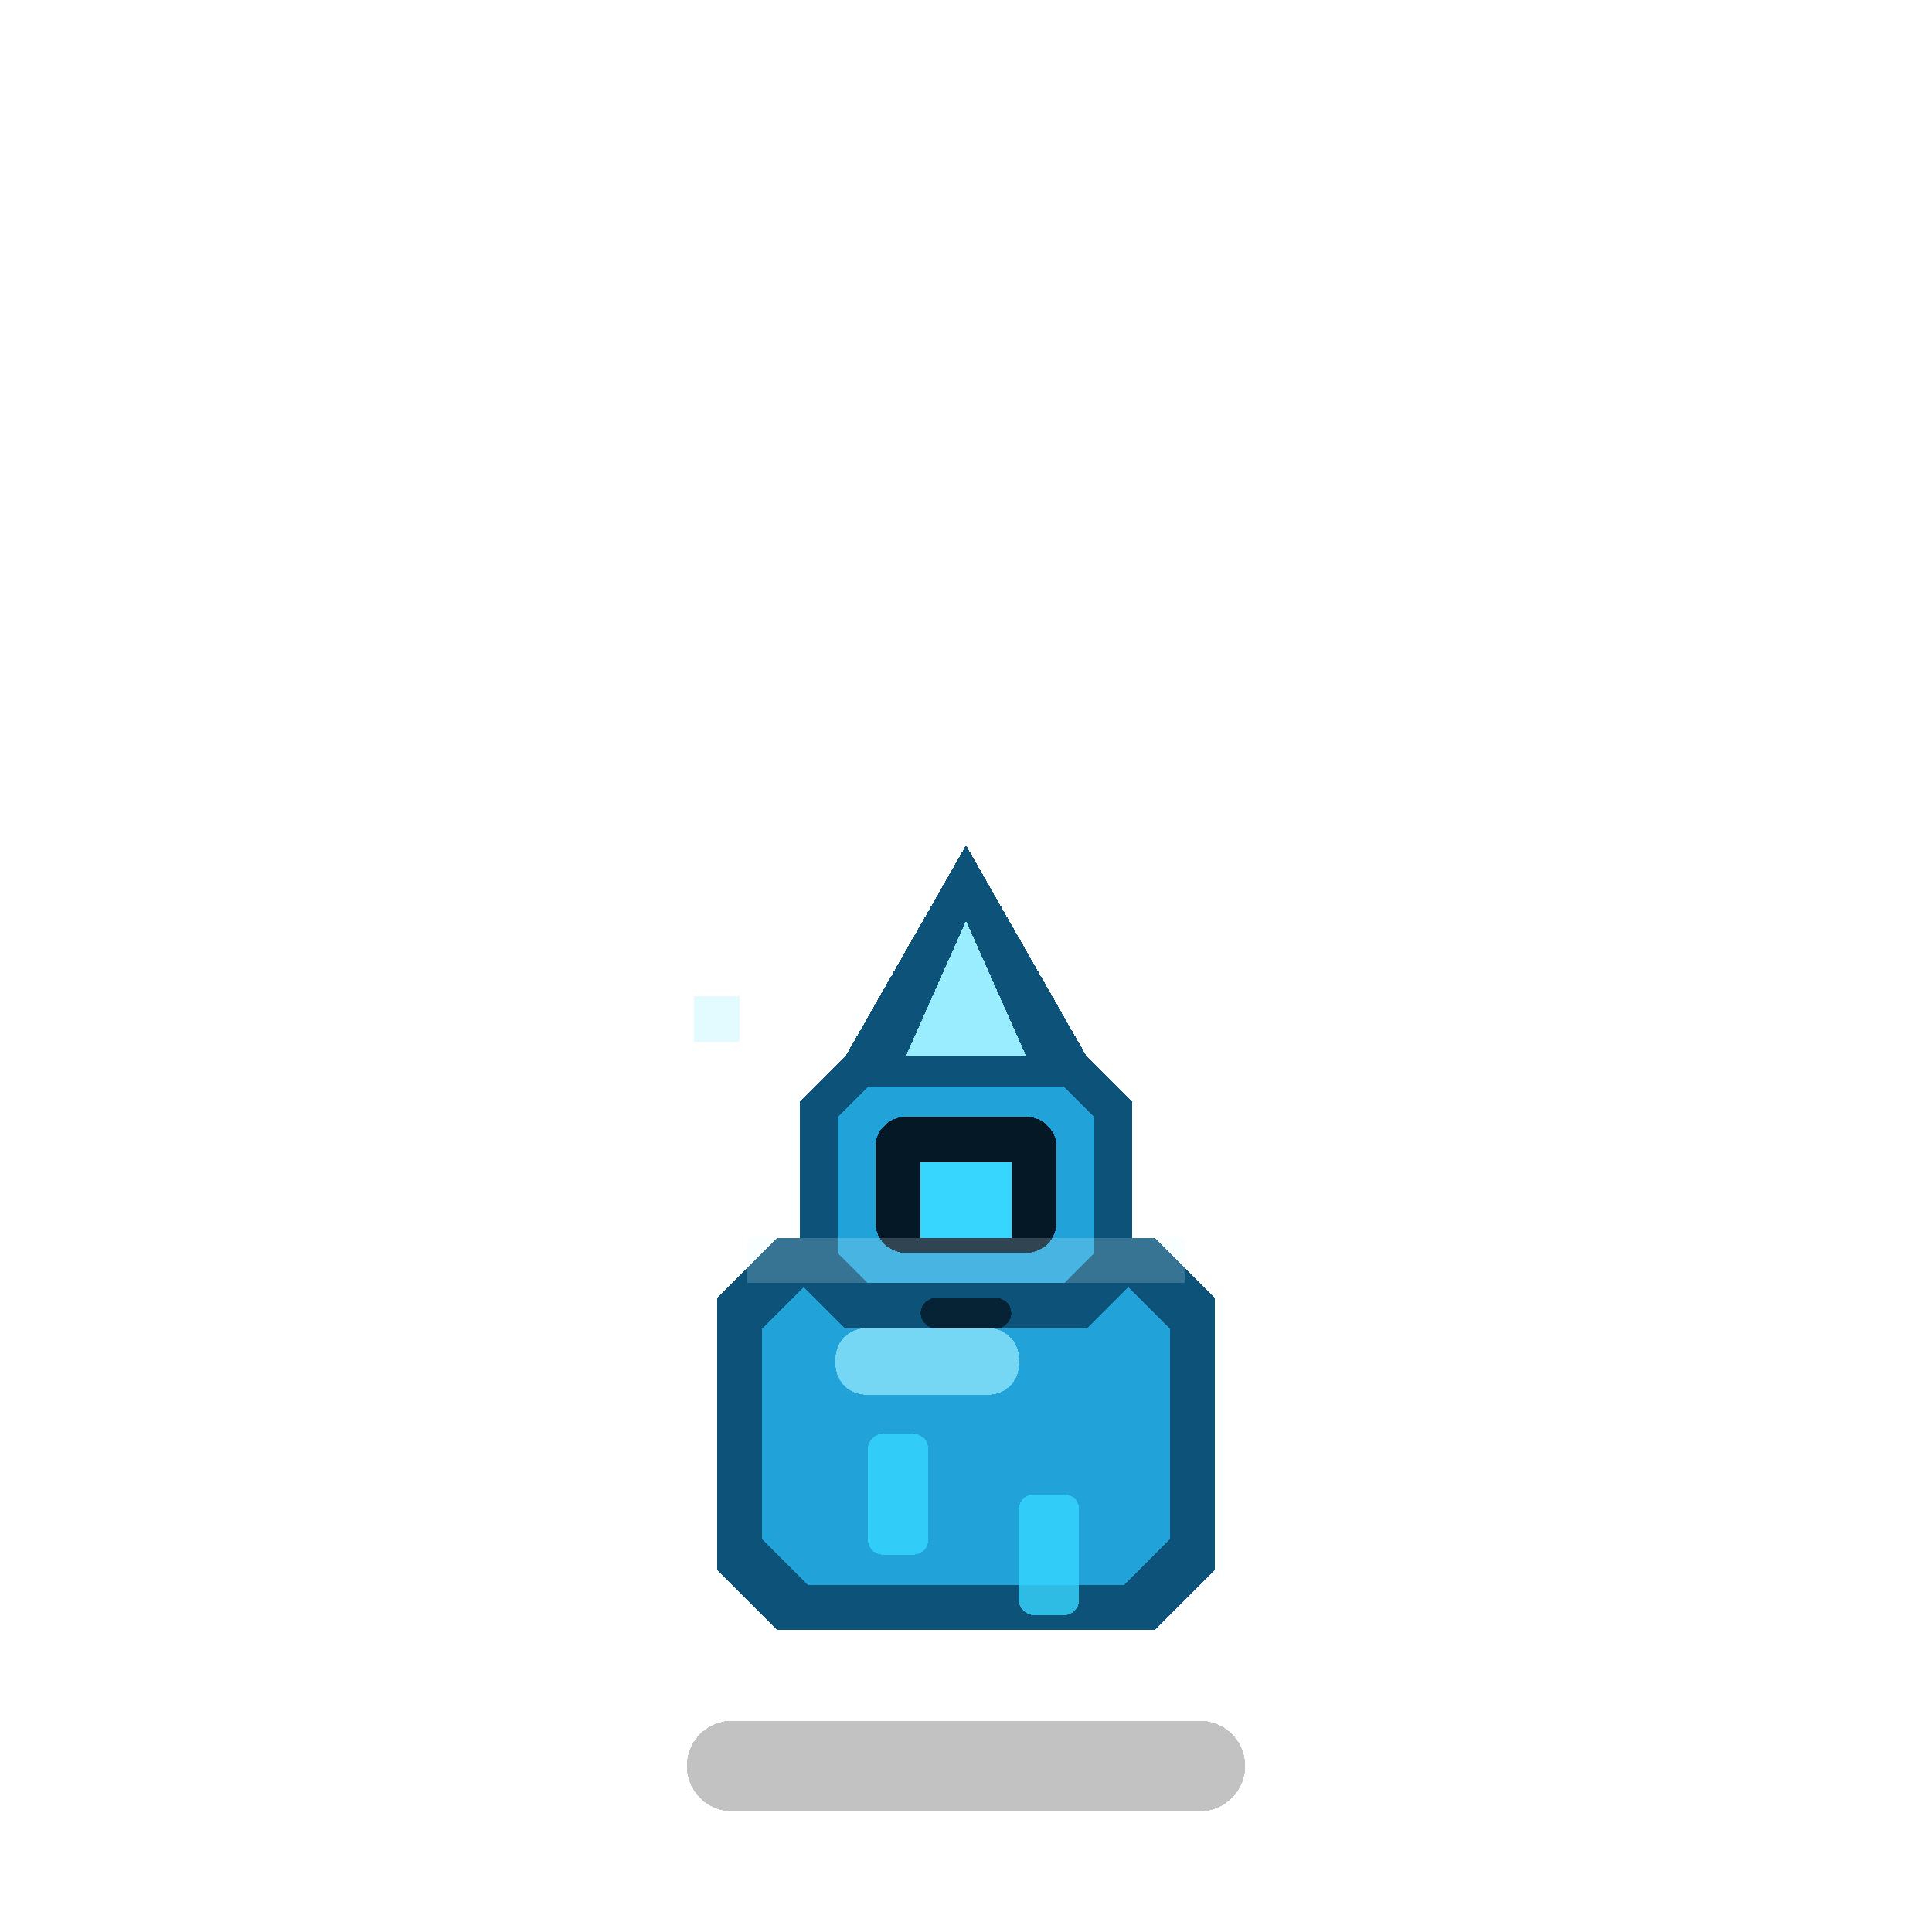
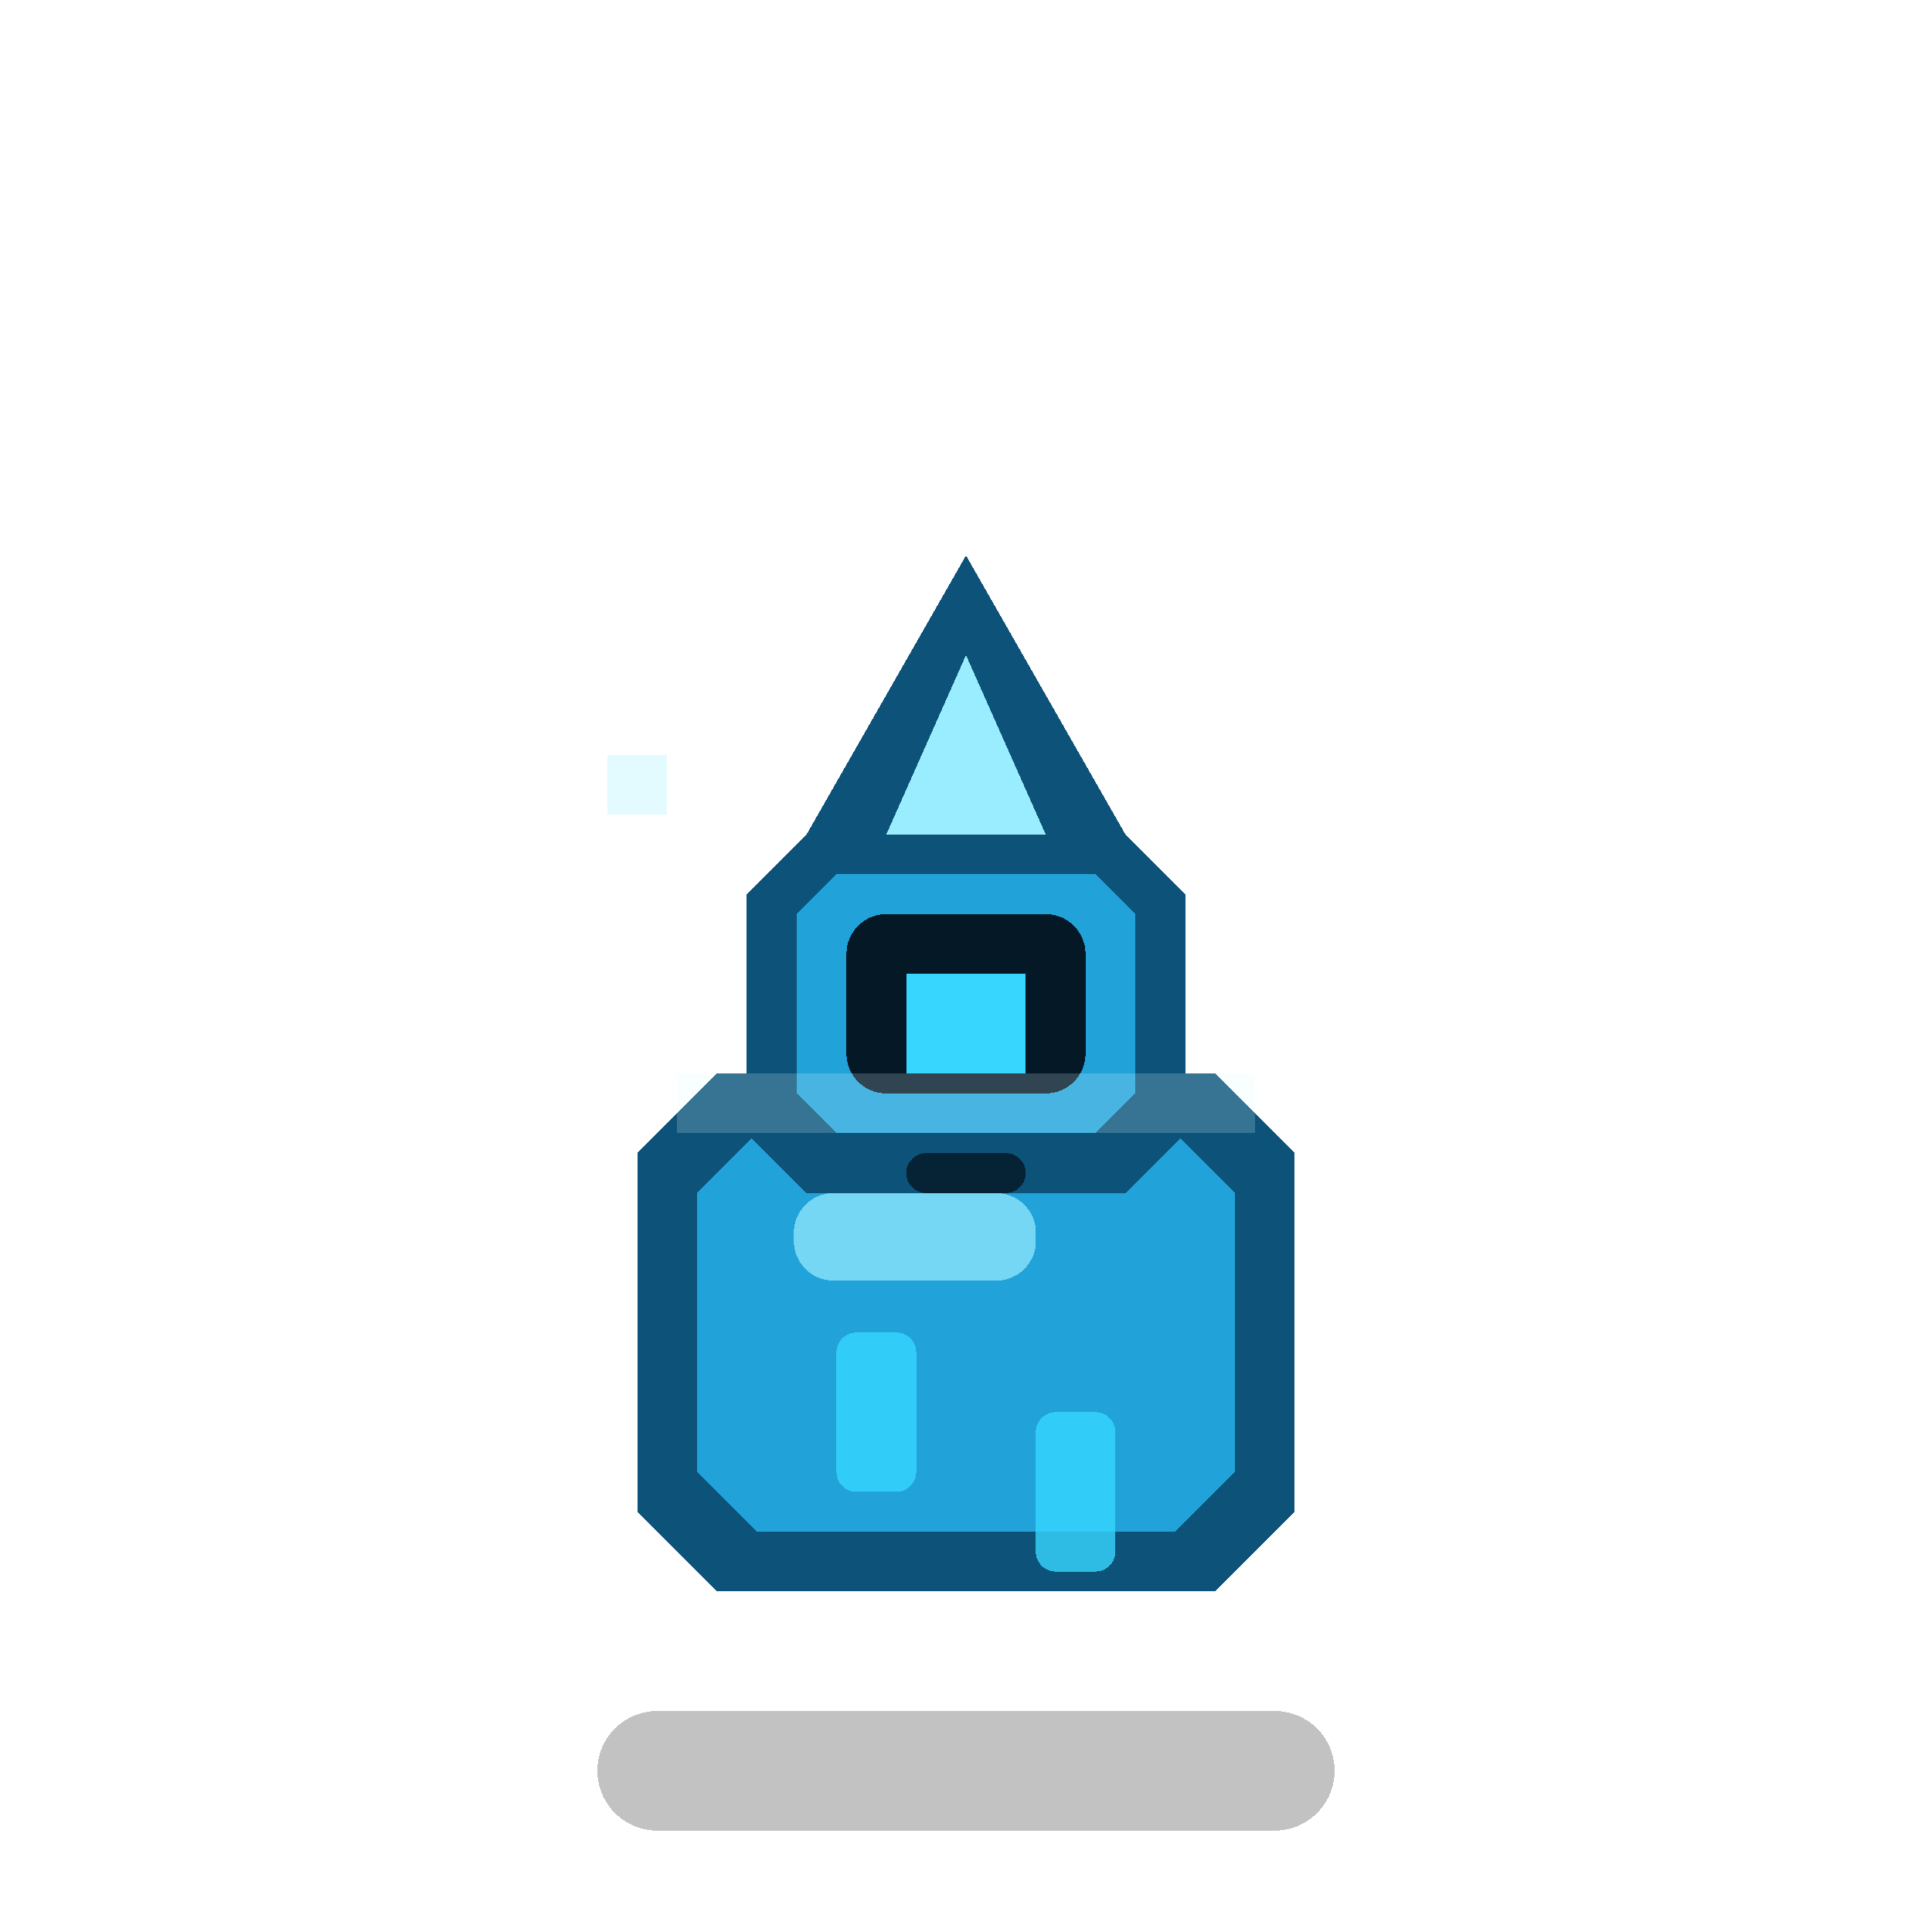
- <svg xmlns="http://www.w3.org/2000/svg" viewBox="0 0 128 128" width="128" height="128" shape-rendering="crispEdges" role="img" aria-labelledby="title desc" data-creature-id="M007" data-stage="In-Training" data-type="Water">
+ <svg xmlns="http://www.w3.org/2000/svg" data-art="2" viewBox="0 0 128 128" width="128" height="128" shape-rendering="crispEdges" role="img" aria-labelledby="title desc" data-creature-id="M007" data-stage="In-Training" data-type="Water">
  <style> * { shape-rendering: crispEdges; } .idle { transform-box: fill-box; transform-origin: center bottom; animation: bob 2.68s steps(2, end) infinite; } .eyes { transform-box: fill-box; transform-origin: center; animation: blink 4.4s steps(1, end) infinite; } .glow { animation: glow 2.2s steps(2, end) infinite; } .scan { transform-box: fill-box; animation: scan 3.1s linear infinite; } .wing { transform-box: fill-box; transform-origin: center; animation: flap 1.6s ease-in-out infinite; } .wr { transform-origin: left center; } .wl { transform-origin: right center; } .flame { transform-box: fill-box; transform-origin: center bottom; animation: flick 0.5s steps(2, end) infinite; } .ember { animation: glow 0.9s steps(2, end) infinite; } .halo { animation: glow 2.6s ease-in-out infinite; } .drip { transform-box: fill-box; animation: drip 2.4s ease-in infinite; } .bob-leaf { transform-box: fill-box; transform-origin: center bottom; animation: sway 3.4s ease-in-out infinite; } @keyframes bob { 0%, 100% { transform: translateY(0); } 50% { transform: translateY(-3px); } } @keyframes blink { 0%, 46%, 54%, 100% { transform: scaleY(1); } 50% { transform: scaleY(0.12); } } @keyframes glow { 0%, 100% { opacity: 0.5; } 50% { opacity: 1; } } @keyframes scan { 0% { transform: translateY(0); opacity: 0.05; } 50% { opacity: 0.35; } 100% { transform: translateY(22px); opacity: 0.05; } } @keyframes flap { 0%, 100% { transform: scaleX(1); } 50% { transform: scaleX(0.7); } } @keyframes flick { 0%, 100% { transform: scaleY(1); } 50% { transform: scaleY(1.18) translateY(-2px); } } @keyframes drip { 0%, 60% { transform: translateY(0); opacity: 0.9; } 90% { transform: translateY(6px); opacity: 0; } 100% { opacity: 0; } } @keyframes sway { 0%, 100% { transform: rotate(-4deg); } 50% { transform: rotate(4deg); } } @media (prefers-reduced-motion: reduce) { .idle, .eyes, .glow, .scan, .wing, .flame, .ember, .halo, .drip, .bob-leaf { animation: none; } } *{animation:none!important;transition:none!important}</style>
  <rect width="128" height="128" fill="none" />
  <g class="idle" stroke="#041826" stroke-width="0">
-     <rect x="45.5" y="114" width="37" height="6" rx="3" fill="#000000" opacity="0.24" />
-     <polygon points="51.5,82 76.5,82 80.5,86 80.5,104 76.5,108 51.5,108 47.5,104 47.5,86" fill="#0d5278" />
-     <polygon points="53.5,85 74.5,85 77.5,88 77.5,102 74.5,105 53.5,105 50.5,102 50.5,88" fill="#21a3da" />
-     <rect x="55.36" y="88" width="12.15" height="4.4" rx="2" fill="#9aedff" opacity="0.7" />
-     <polygon points="56,70 72,70 75,73 75,85 72,88 56,88 53,85 53,73" fill="#0d5278" />
-     <polygon points="57.5,72 70.5,72 72.5,74 72.5,83 70.5,85 57.5,85 55.5,83 55.5,74" fill="#21a3da" />
-     <polygon points="56,70 64,56 72,70" fill="#0d5278" />
-     <polygon points="60,70 64,61 68,70" fill="#9aedff" />
-     <rect x="46" y="66" width="3" height="3" fill="#e3fbff" class="scan" />
-     <g class="eyes">
-       <rect x="58" y="74" width="12" height="9" rx="2" fill="#041826" />
-       <rect x="61" y="77" width="6" height="5" fill="#36d6ff" class="glow" />
+     <g transform="translate(64 116) scale(1.32) translate(-64 -116)">
+       <rect x="45.5" y="114" width="37" height="6" rx="3" fill="#000000" opacity="0.24" />
+       <polygon points="51.5,82 76.5,82 80.5,86 80.5,104 76.5,108 51.5,108 47.5,104 47.5,86" fill="#0d5278" />
+       <polygon points="53.5,85 74.5,85 77.5,88 77.5,102 74.5,105 53.5,105 50.5,102 50.5,88" fill="#21a3da" />
+       <rect x="55.36" y="88" width="12.15" height="4.4" rx="2" fill="#9aedff" opacity="0.7" />
+       <polygon points="56,70 72,70 75,73 75,85 72,88 56,88 53,85 53,73" fill="#0d5278" />
+       <polygon points="57.5,72 70.5,72 72.5,74 72.5,83 70.5,85 57.5,85 55.5,83 55.5,74" fill="#21a3da" />
+       <polygon points="56,70 64,56 72,70" fill="#0d5278" />
+       <polygon points="60,70 64,61 68,70" fill="#9aedff" />
+       <rect x="46" y="66" width="3" height="3" fill="#e3fbff" class="scan" />
+       <g class="eyes">
+         <rect x="58" y="74" width="12" height="9" rx="2" fill="#041826" />
+         <rect x="61" y="77" width="6" height="5" fill="#36d6ff" class="glow" />
+       </g>
+       <rect x="61" y="86" width="6" height="2" rx="1" fill="#041826" opacity="0.8" />
+       <rect x="57.5" y="95" width="4" height="8" rx="1" fill="#36d6ff" class="glow" opacity="0.8" />
+       <rect x="67.5" y="99" width="4" height="8" rx="1" fill="#36d6ff" class="glow" opacity="0.8" />
+       <rect class="scan" x="49.5" y="82" width="29" height="3" fill="#e3fbff" opacity="0.2" />
    </g>
-     <rect x="61" y="86" width="6" height="2" rx="1" fill="#041826" opacity="0.8" />
-     <rect x="57.5" y="95" width="4" height="8" rx="1" fill="#36d6ff" class="glow" opacity="0.8" />
-     <rect x="67.5" y="99" width="4" height="8" rx="1" fill="#36d6ff" class="glow" opacity="0.8" />
-     <rect class="scan" x="49.5" y="82" width="29" height="3" fill="#e3fbff" opacity="0.2" />
  </g>
</svg>
